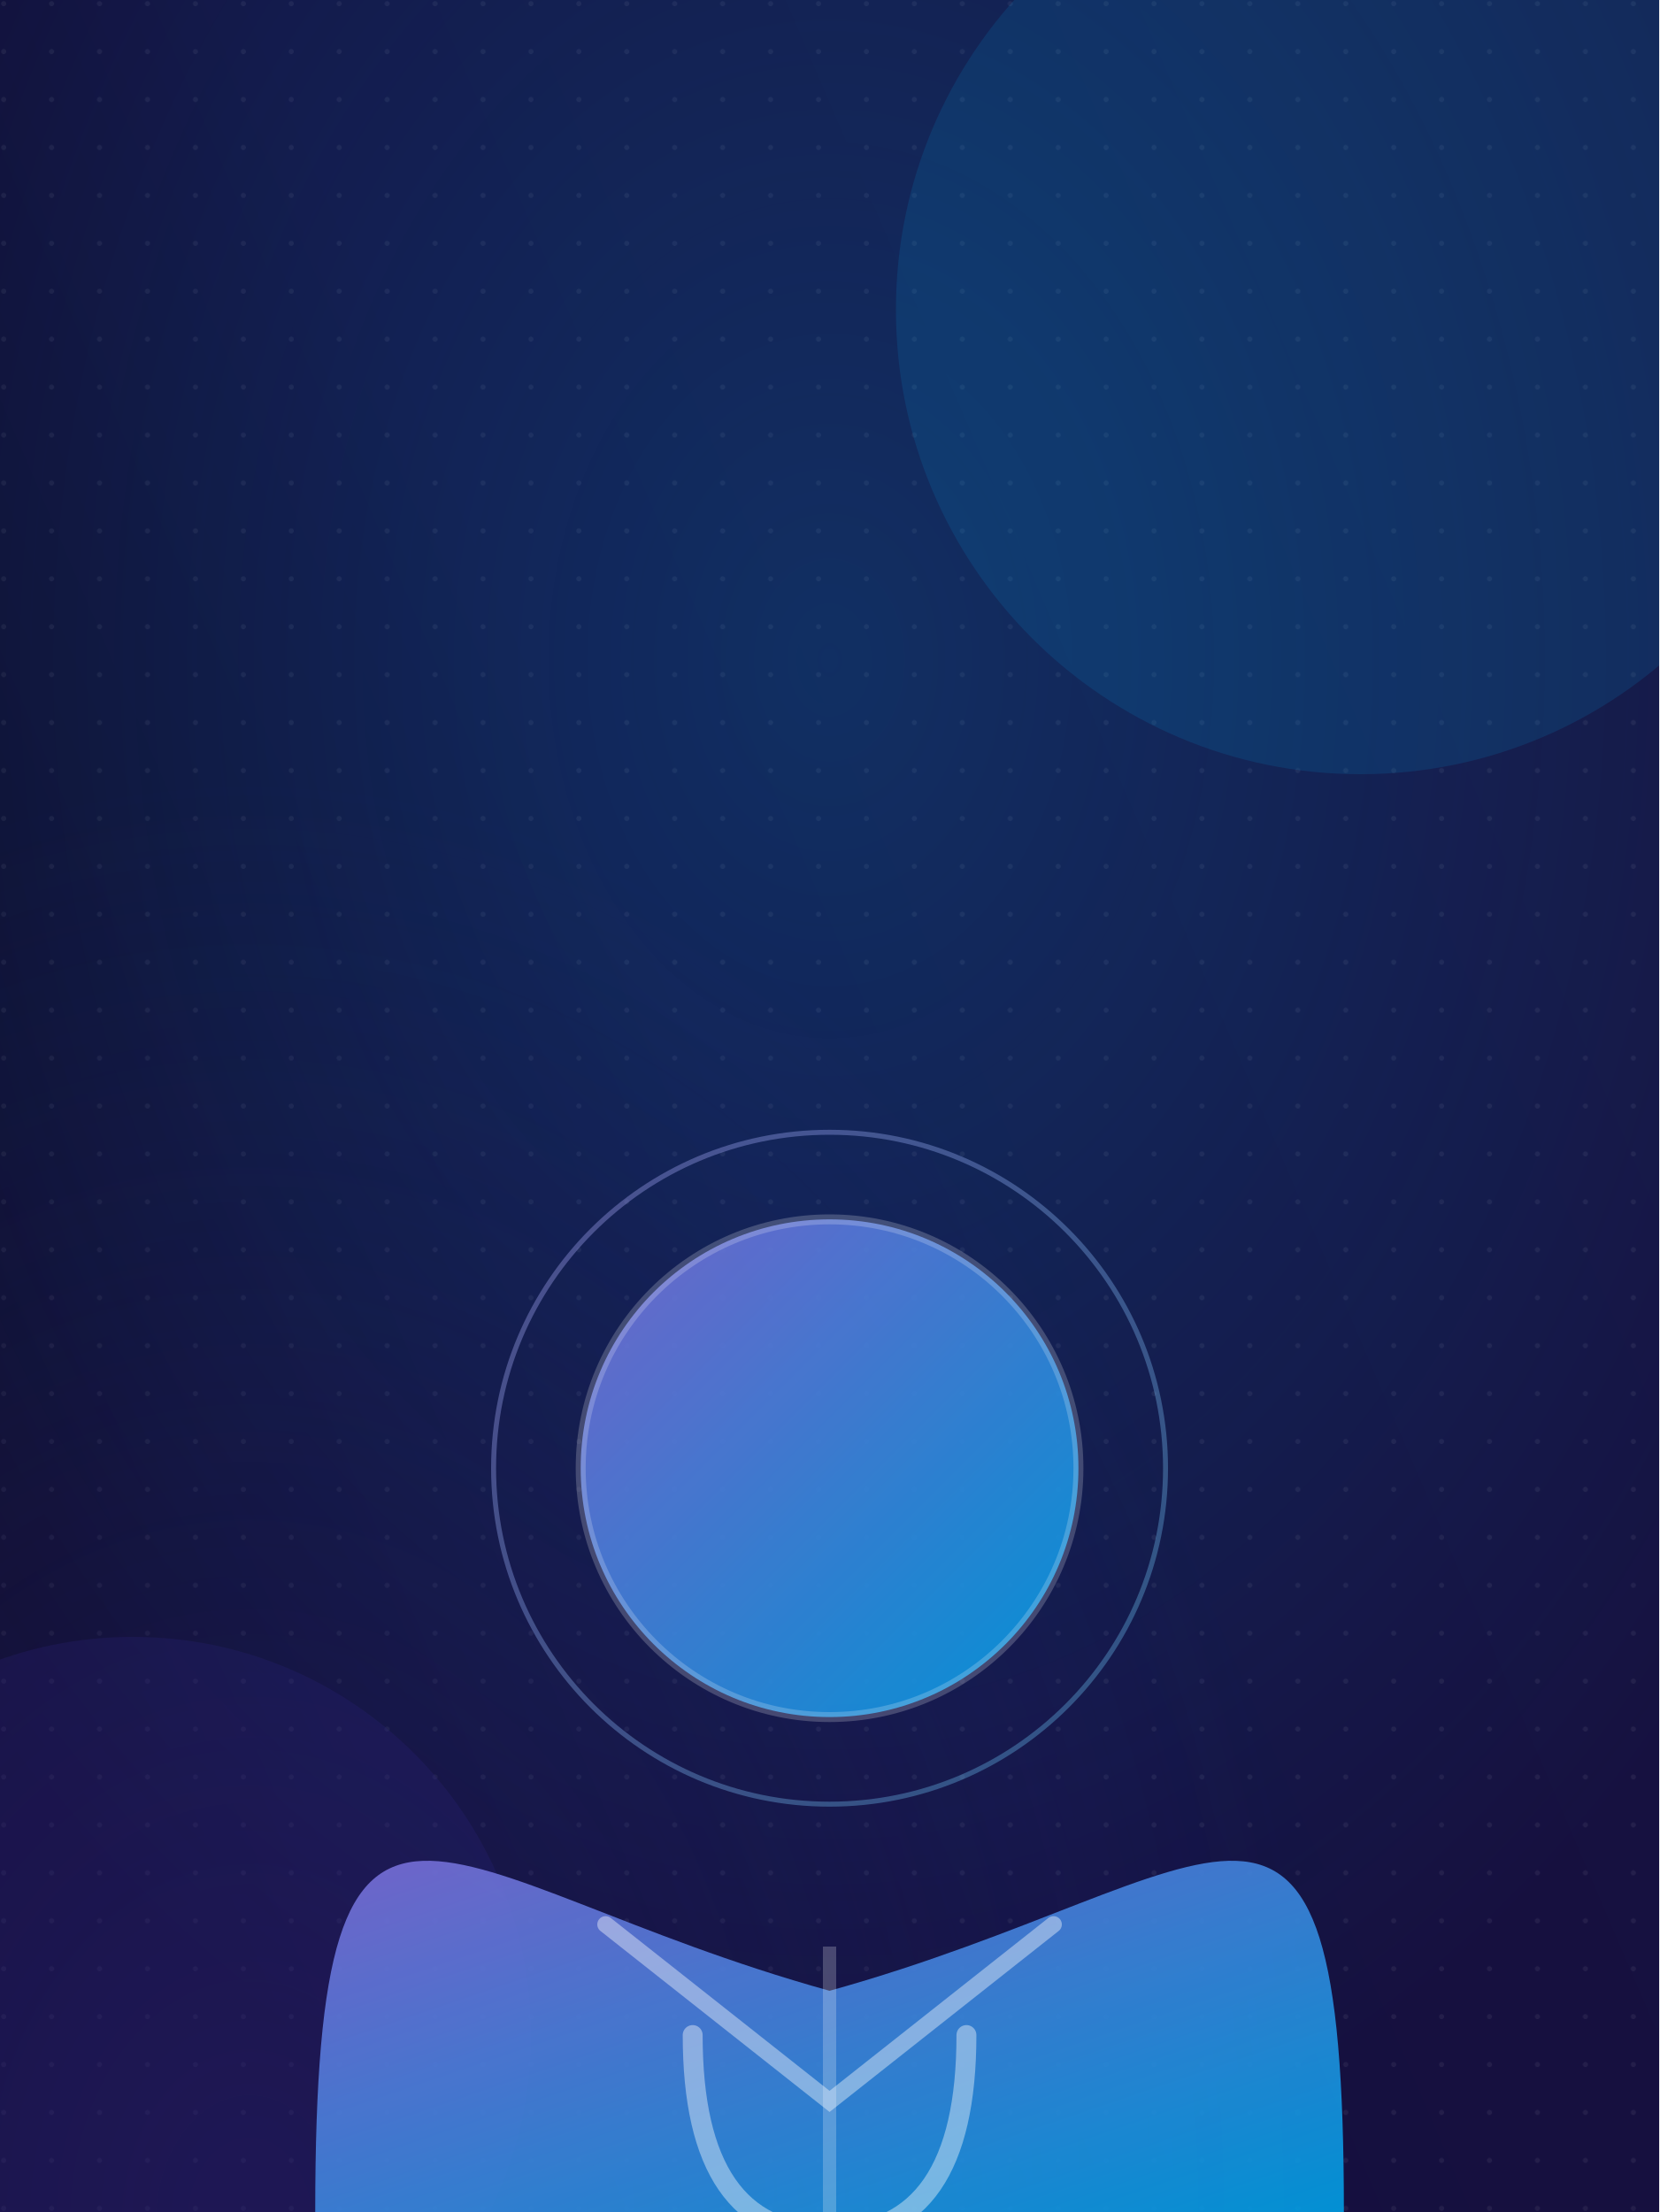
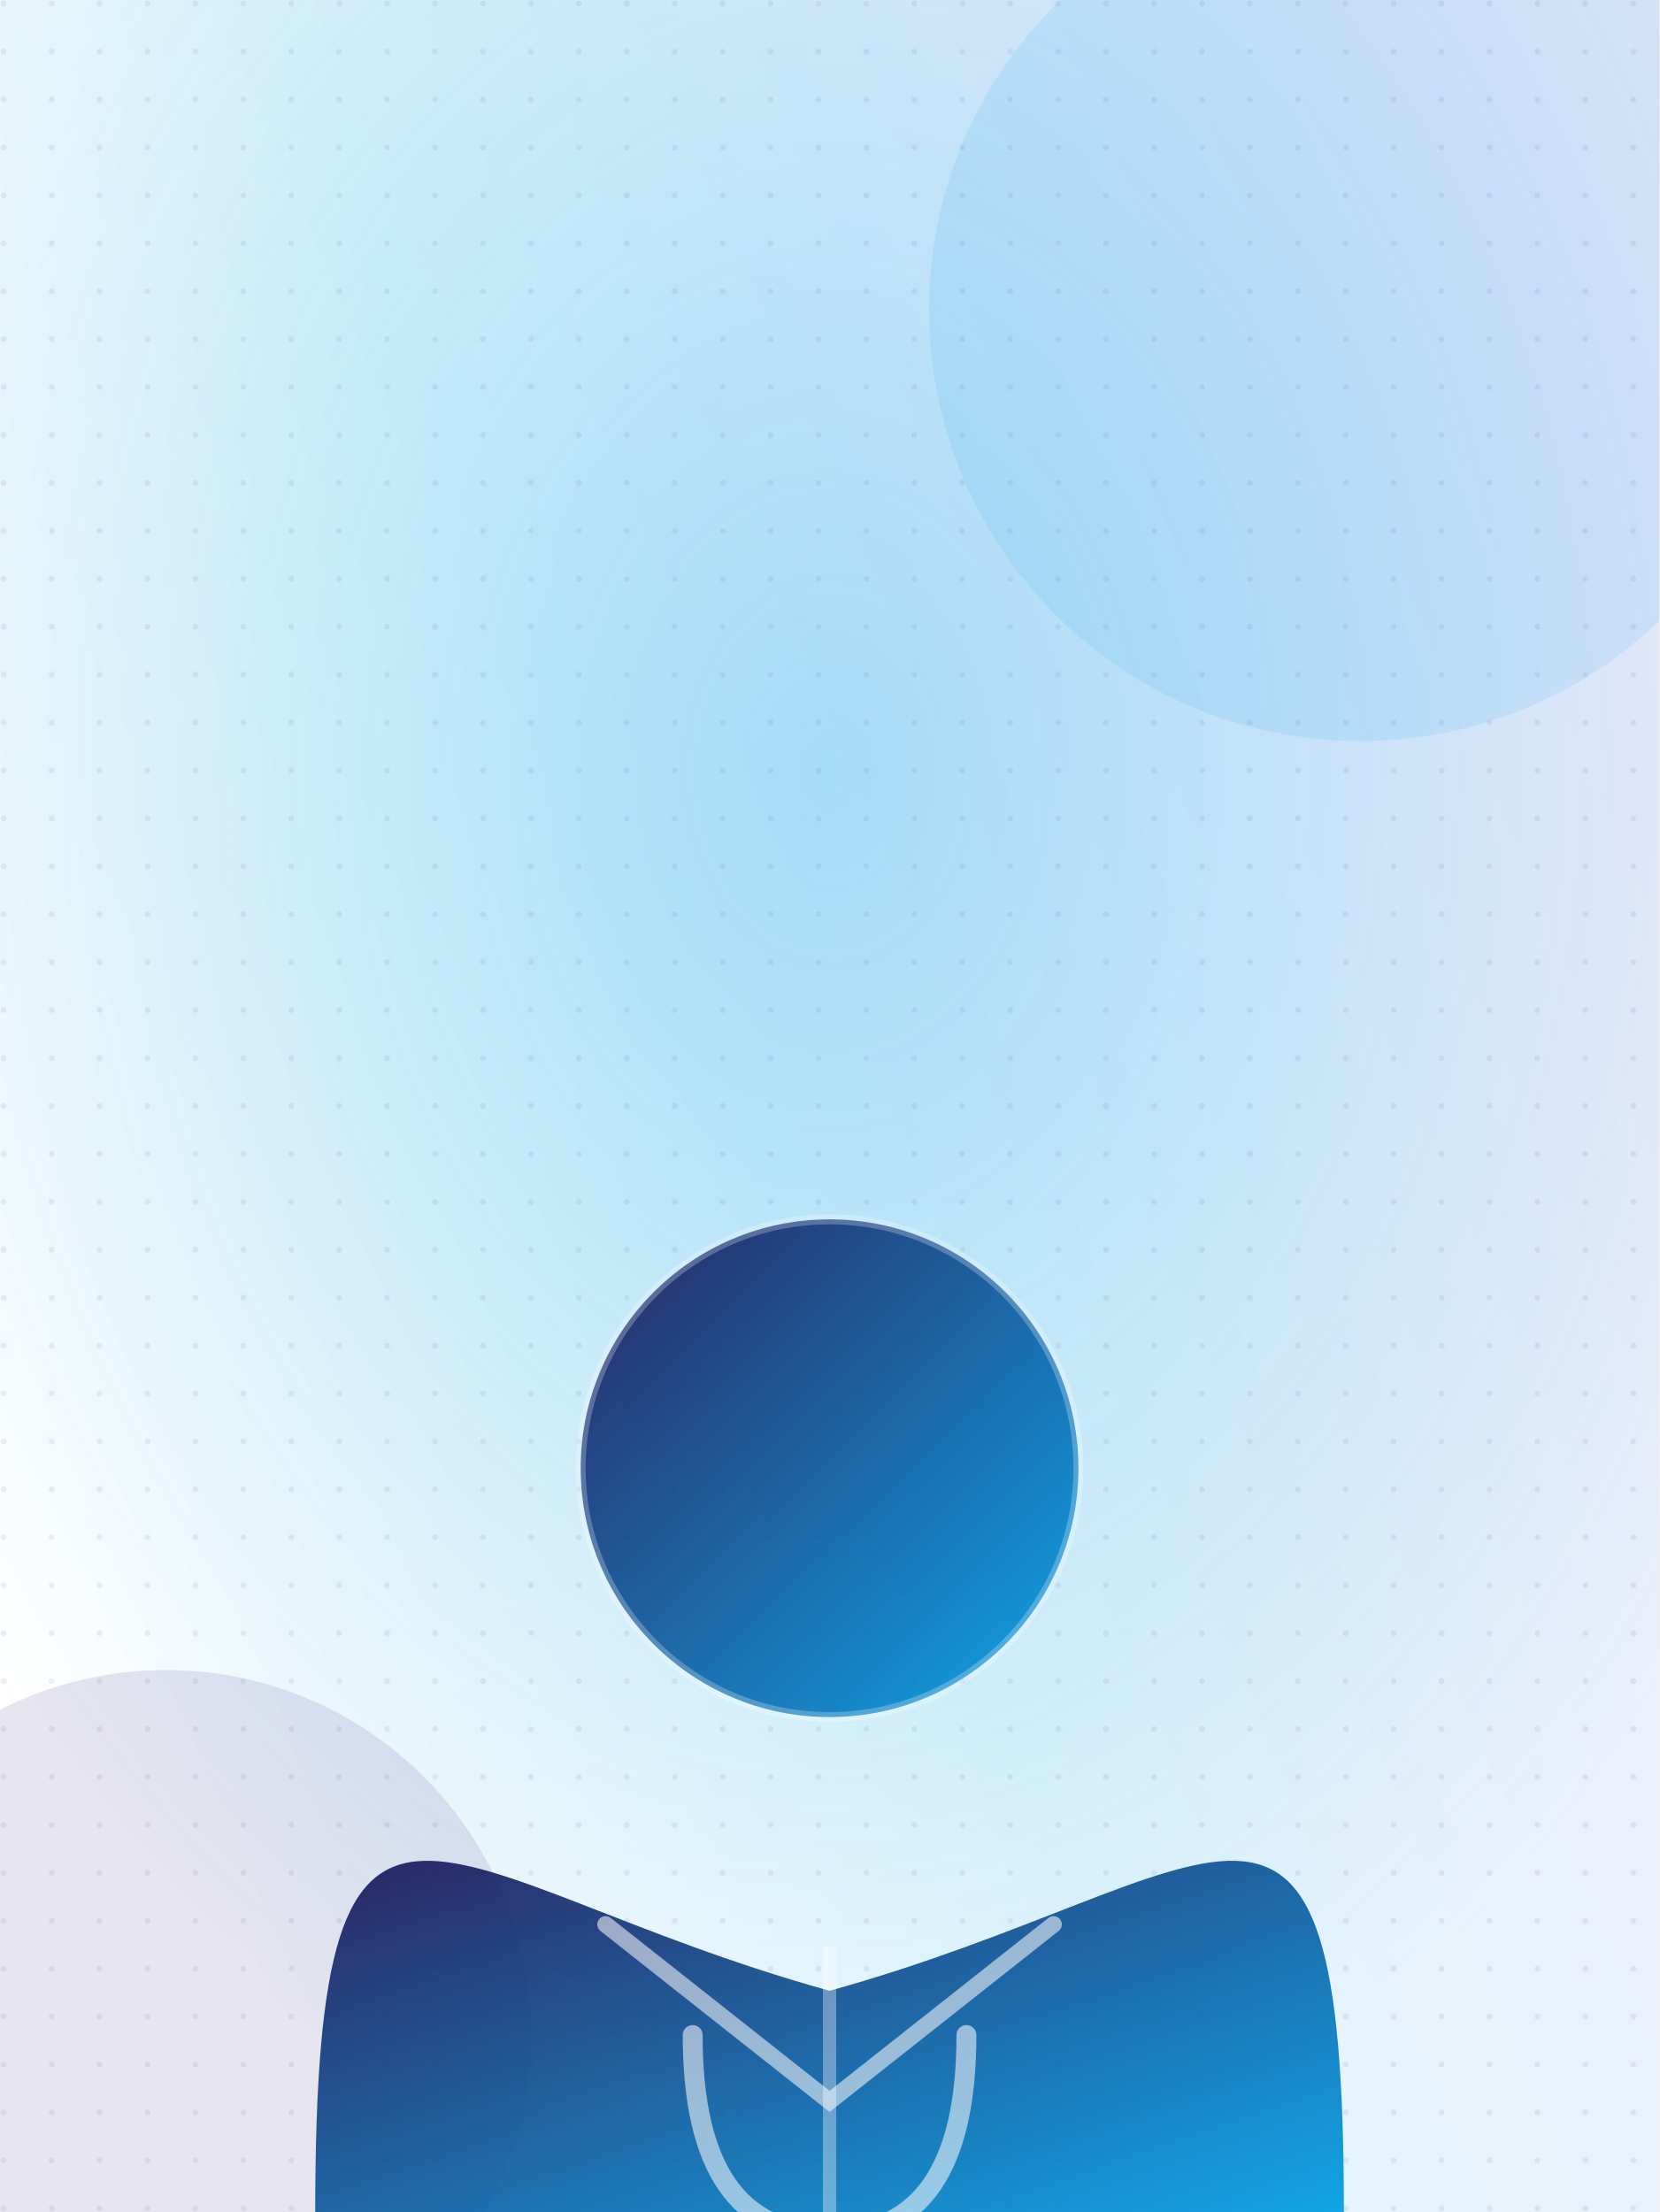
<svg xmlns="http://www.w3.org/2000/svg" width="900" height="1200" viewBox="0 0 900 1200" role="img" aria-hidden="true">
  <defs>
-     <linearGradient id="trust-doctor-bg" x1="93.301%" y1="25%" x2="6.699%" y2="75%">
-       <stop offset="0" stop-color="#171240" />
-       <stop offset="0.55" stop-color="#150f3f" />
-       <stop offset="1" stop-color="#0e0b28" />
+     <linearGradient id="trust-doctor-l-bg" x1="93.301%" y1="25%" x2="6.699%" y2="75%">
+       <stop offset="0" stop-color="#EEECFB" />
+       <stop offset="0.55" stop-color="#E5F6FD" />
+       <stop offset="1" stop-color="#ffffff" />
    </linearGradient>
-     <linearGradient id="trust-doctor-brand" x1="0%" y1="0%" x2="100%" y2="100%">
-       <stop offset="0" stop-color="#b9a9ff" />
-       <stop offset="1" stop-color="#5cc4ee" />
+     <linearGradient id="trust-doctor-l-brand" x1="0%" y1="0%" x2="100%" y2="100%">
+       <stop offset="0" stop-color="#2F2483" />
+       <stop offset="1" stop-color="#009EE3" />
    </linearGradient>
-     <radialGradient id="trust-doctor-glow" cx="50%" cy="30%" r="70%">
-       <stop offset="0" stop-color="#009EE3" stop-opacity="0.22" />
+     <radialGradient id="trust-doctor-l-glow" cx="50%" cy="35%" r="65%">
+       <stop offset="0" stop-color="#009EE3" stop-opacity="0.28" />
      <stop offset="1" stop-color="#009EE3" stop-opacity="0" />
    </radialGradient>
-     <radialGradient id="trust-doctor-glow2" cx="15%" cy="100%" r="65%">
-       <stop offset="0" stop-color="#2F2483" stop-opacity="0.35" />
-       <stop offset="1" stop-color="#2F2483" stop-opacity="0" />
-     </radialGradient>
-     <linearGradient id="trust-doctor-figure" x1="0%" y1="0%" x2="100%" y2="100%">
-       <stop offset="0" stop-color="#7a6cd6" />
+     <linearGradient id="trust-doctor-l-figure" x1="0%" y1="0%" x2="100%" y2="100%">
+       <stop offset="0" stop-color="#1c1657" />
      <stop offset="1" stop-color="#009EE3" />
    </linearGradient>
-     <clipPath id="trust-doctor-clip">
+     <clipPath id="trust-doctor-l-clip">
      <rect width="900" height="1200" rx="0" />
    </clipPath>
  </defs>
-   <rect width="900" height="1200" fill="url(#trust-doctor-bg)" />
-   <g clip-path="url(#trust-doctor-clip)">
-     <pattern id="trust-doctor-dots" width="26" height="26" patternUnits="userSpaceOnUse">
-       <circle cx="2" cy="2" r="1.4" fill="#ffffff" opacity="0.06" />
+   <rect width="900" height="1200" fill="url(#trust-doctor-l-bg)" />
+   <g clip-path="url(#trust-doctor-l-clip)">
+     <pattern id="trust-doctor-l-dots" width="26" height="26" patternUnits="userSpaceOnUse">
+       <circle cx="2" cy="2" r="1.6" fill="#2F2483" opacity="0.08" />
    </pattern>
-     <rect width="900" height="1200" fill="url(#trust-doctor-dots)" />
-     <rect width="900" height="1200" fill="url(#trust-doctor-glow)" />
-     <rect width="900" height="1200" fill="url(#trust-doctor-glow2)" />
-     <circle cx="738" cy="168" r="252" fill="#009EE3" opacity="0.14" />
-     <circle cx="72" cy="1104" r="216" fill="#2F2483" opacity="0.22" />
-     <path d="M171 1200              C 171 912, 234 1020, 450 1080              C 666 1020, 729 912, 729 1200 Z" fill="url(#trust-doctor-figure)" opacity="0.9" />
-     <path d="M450 1056 L450 1200" stroke="#ffffff" stroke-width="7.2" opacity="0.22" />
-     <path d="M328.5 1044 L450 1140 L571.5 1044" fill="none" stroke="#ffffff" stroke-width="9" opacity="0.4" stroke-linecap="round" />
-     <path d="M375.75 1104 q0 108 74.25 108 q74.25 0 74.25 -108" fill="none" stroke="#ffffff" stroke-width="10.8" opacity="0.4" stroke-linecap="round" />
-     <circle cx="450" cy="796.5" r="135" fill="url(#trust-doctor-figure)" opacity="0.9" />
-     <circle cx="450" cy="796.5" r="135" fill="none" stroke="#ffffff" stroke-width="5.4" opacity="0.2" />
-     <circle cx="450" cy="796.5" r="182.25" fill="none" stroke="url(#trust-doctor-brand)" stroke-width="2.7" opacity="0.35" />
+     <rect width="900" height="1200" fill="url(#trust-doctor-l-dots)" />
+     <rect width="900" height="1200" fill="url(#trust-doctor-l-glow)" />
+     <circle cx="738" cy="168" r="234" fill="#009EE3" opacity="0.10" />
+     <circle cx="90" cy="1104" r="198" fill="#2F2483" opacity="0.12" />
+     <path d="M171 1200              C 171 912, 234 1020, 450 1080              C 666 1020, 729 912, 729 1200 Z" fill="url(#trust-doctor-l-figure)" opacity="0.92" />
+     <path d="M450 1056 L450 1200" stroke="#ffffff" stroke-width="7.2" opacity="0.35" />
+     <path d="M328.5 1044 L450 1140 L571.5 1044" fill="none" stroke="#ffffff" stroke-width="9" opacity="0.55" stroke-linecap="round" />
+     <path d="M375.75 1104 q0 108 74.25 108 q74.25 0 74.25 -108" fill="none" stroke="#ffffff" stroke-width="10.8" opacity="0.55" stroke-linecap="round" />
+     <circle cx="450" cy="796.5" r="135" fill="url(#trust-doctor-l-figure)" opacity="0.92" />
+     <circle cx="450" cy="796.5" r="135" fill="none" stroke="#ffffff" stroke-width="5.4" opacity="0.25" />
  </g>
</svg>
